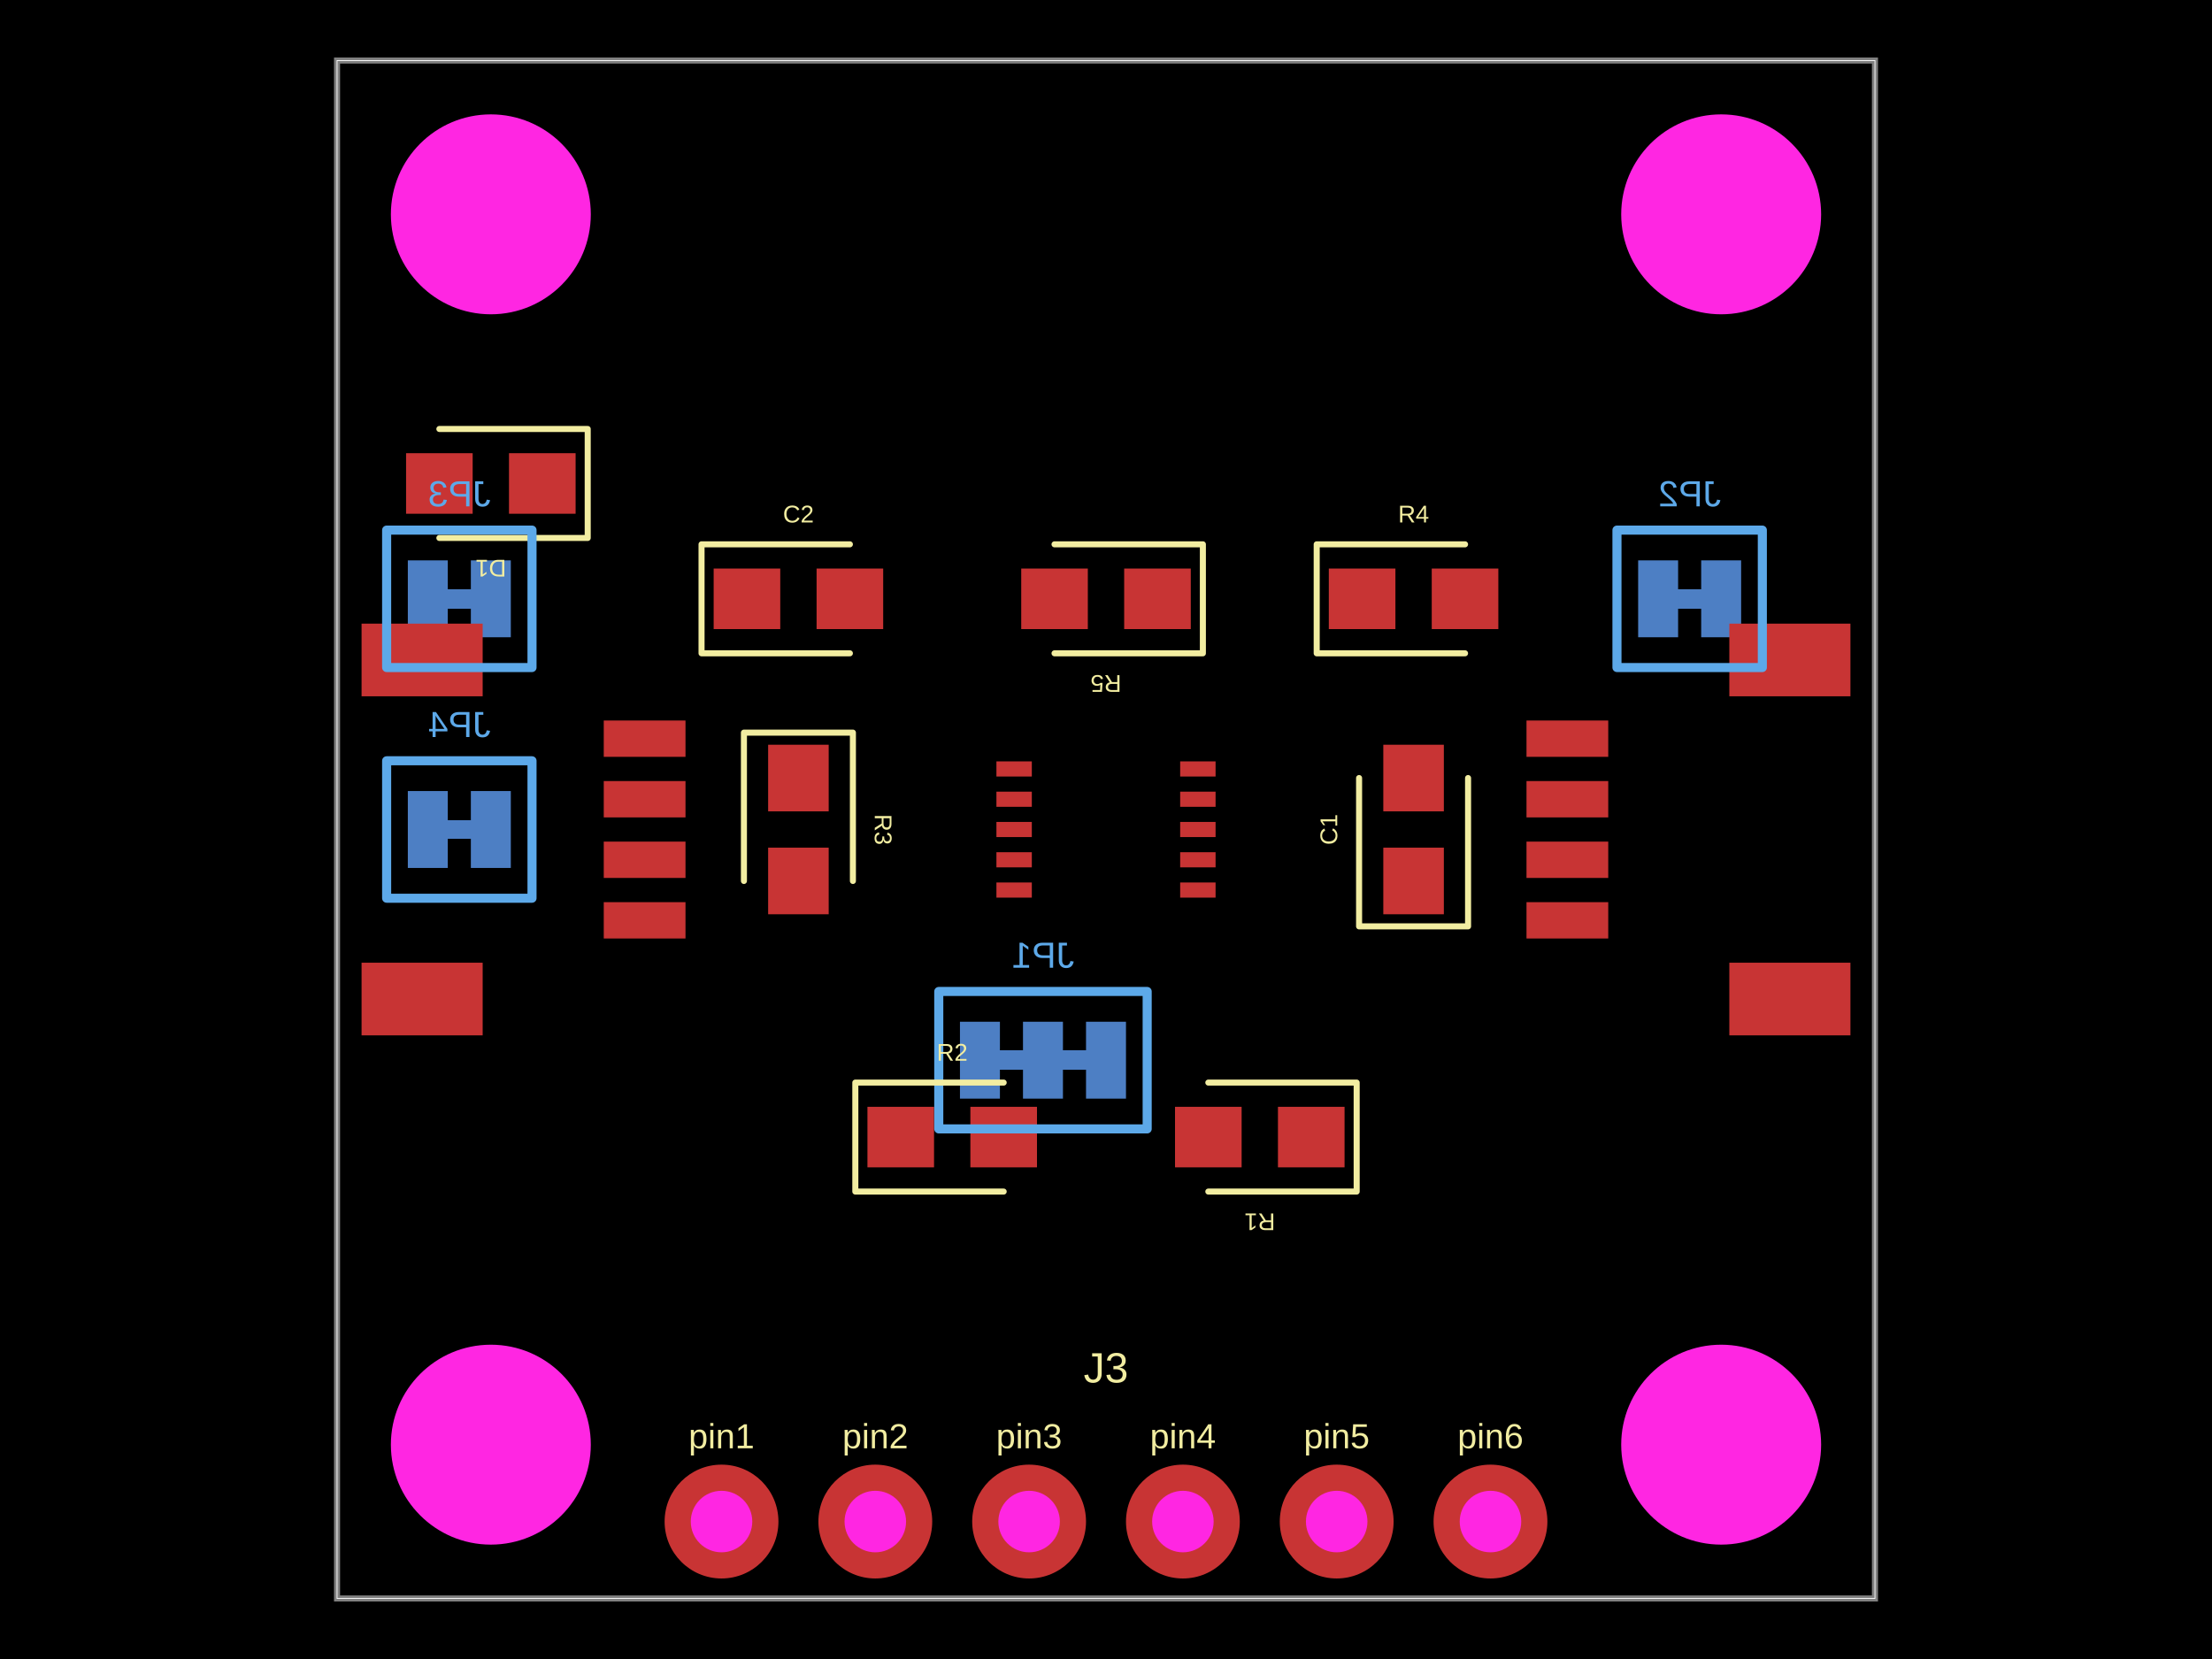
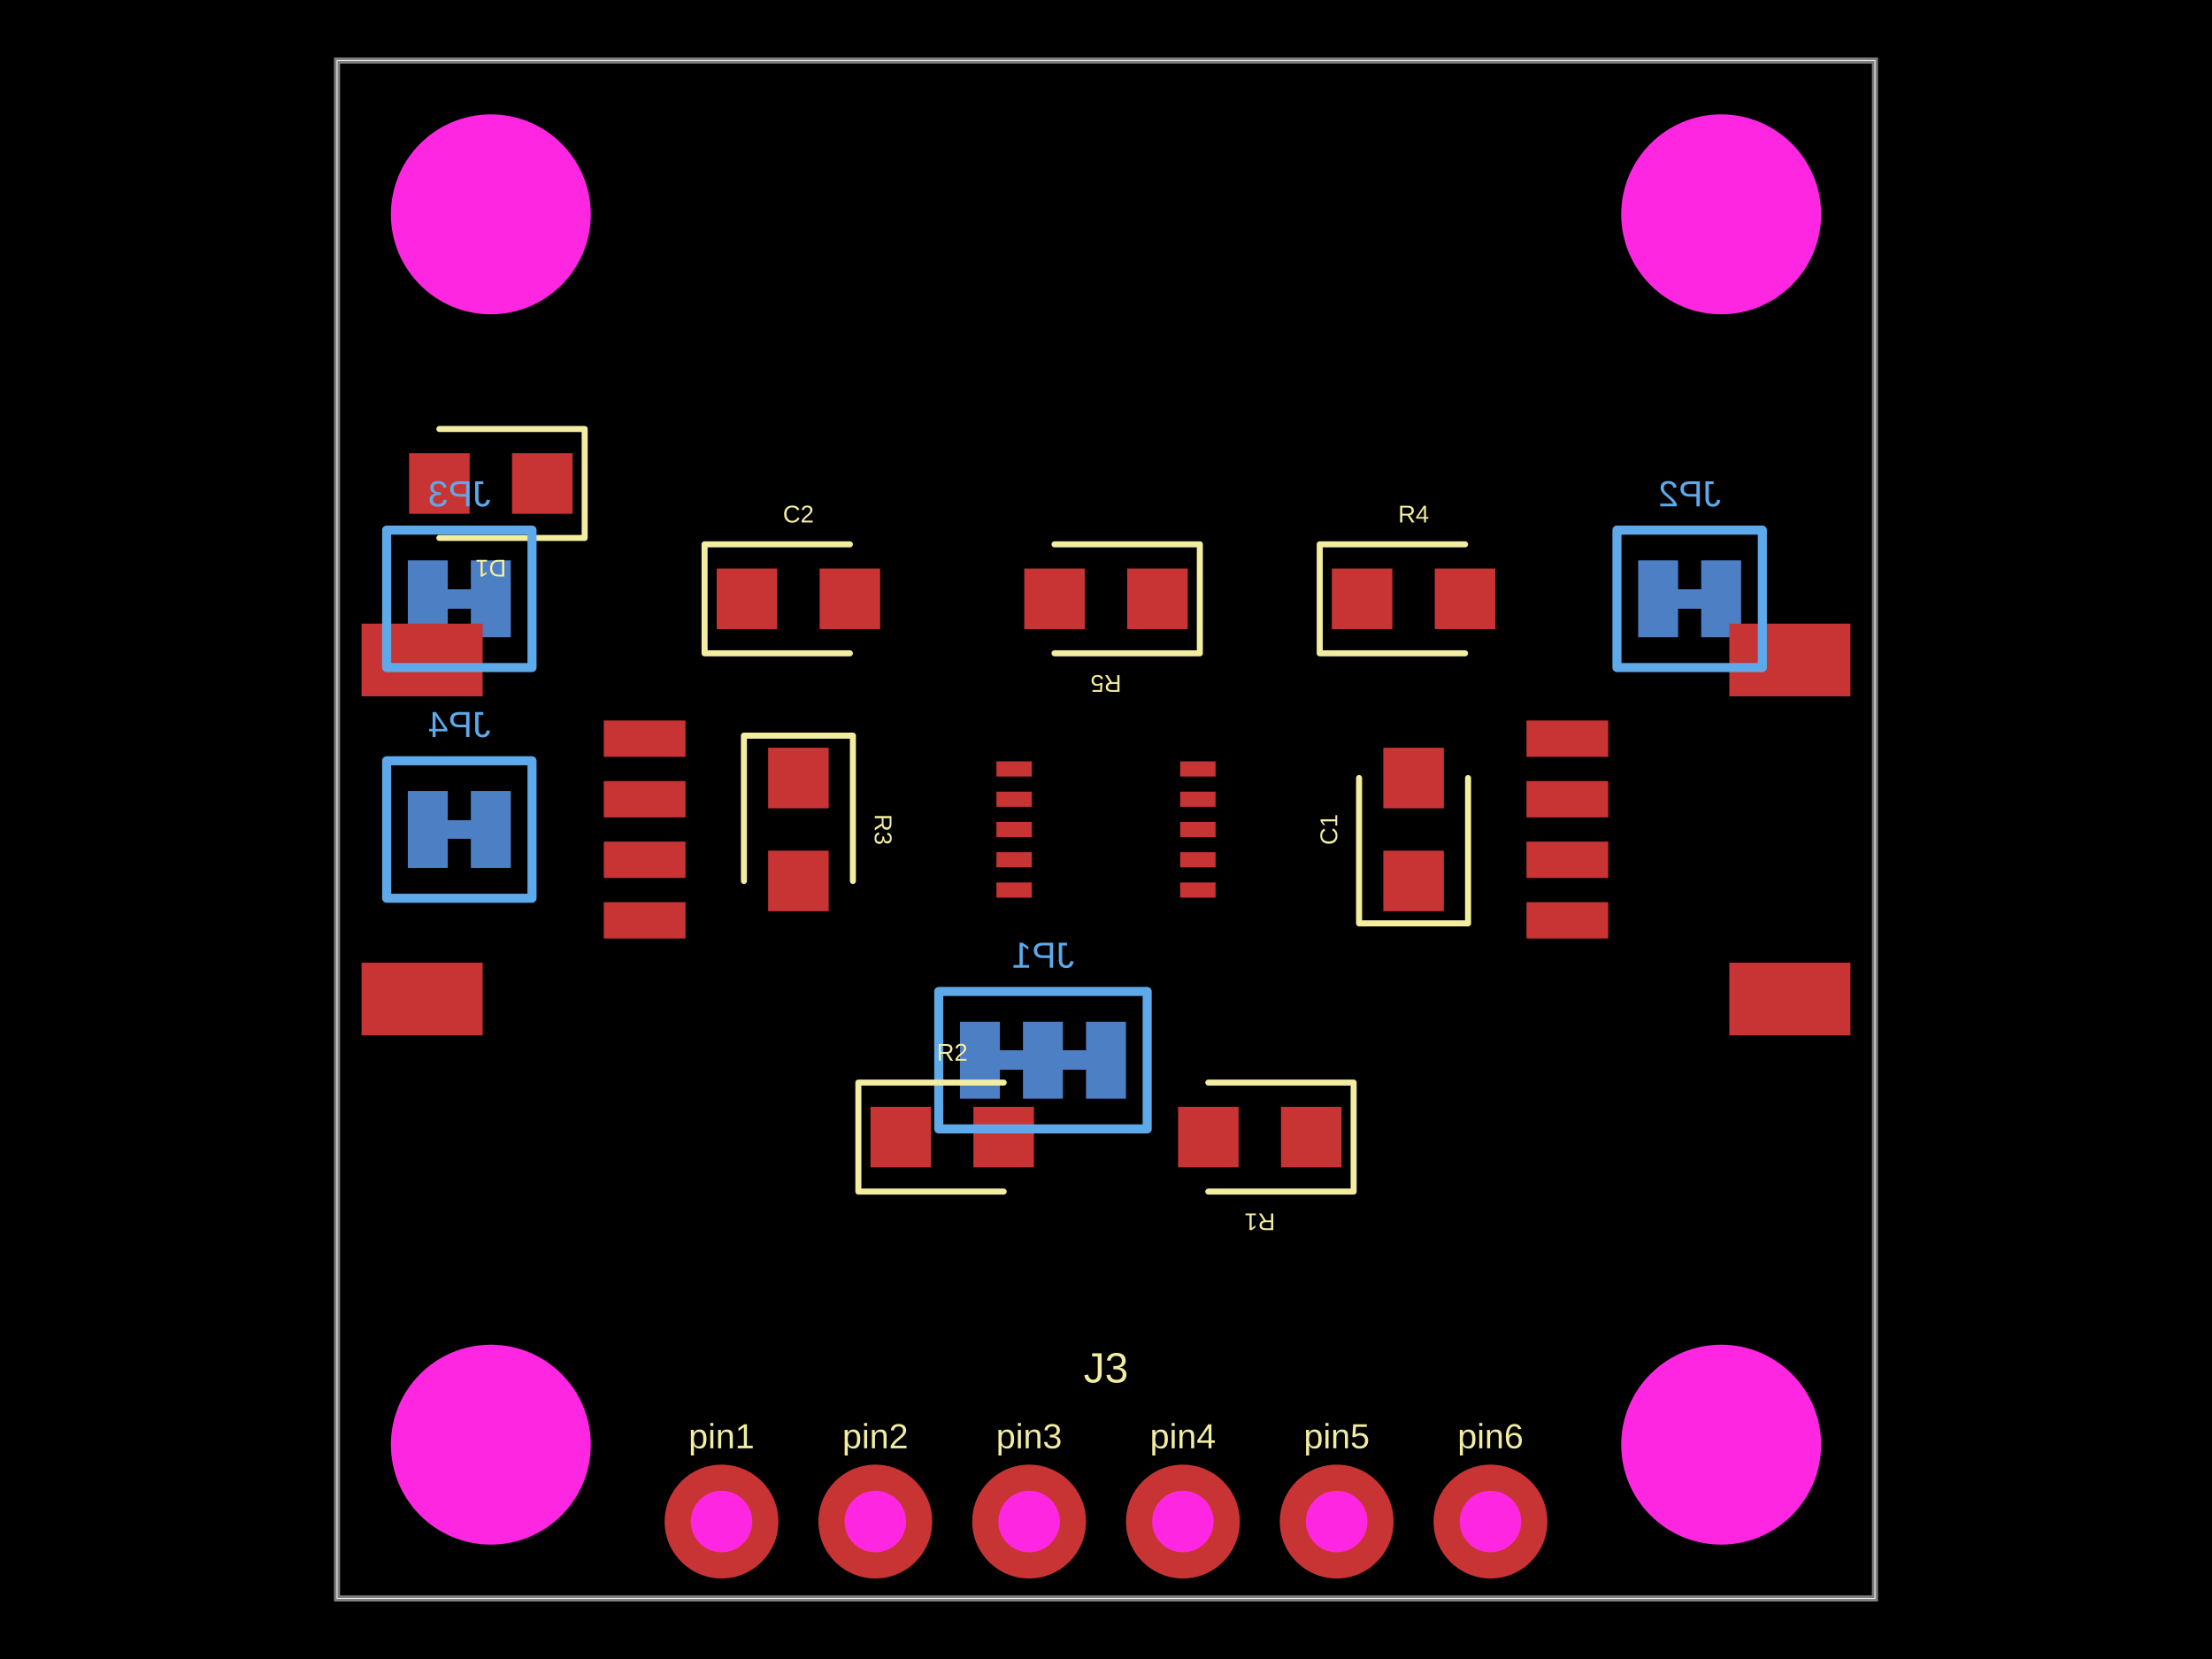
- <svg xmlns="http://www.w3.org/2000/svg" width="800" height="600" data-software-used-string="@tscircuit/core@0.0.564">
+ <svg xmlns="http://www.w3.org/2000/svg" width="800" height="600" data-software-used-string="@tscircuit/core@0.0.571">
  <style />
  <rect class="boundary" x="0" y="0" fill="#000" width="800" height="600" />
  <rect class="pcb-boundary" fill="none" stroke="#fff" stroke-width="0.3" x="121.898" y="21.898" width="556.204" height="556.204" />
  <path class="pcb-board" d="M 121.898 578.102 L 678.102 578.102 L 678.102 21.898 L 121.898 21.898 Z" fill="none" stroke="rgba(255, 255, 255, 0.5)" stroke-width="2.19" />
  <path class="pcb-trace" stroke="rgb(77, 127, 196)" fill="none" d="M 392.774 383.431 L 384.431 383.431" stroke-width="6.953" stroke-linecap="round" stroke-linejoin="round" shape-rendering="crispEdges" data-layer="bottom" />
  <path class="pcb-trace" stroke="rgb(77, 127, 196)" fill="none" d="M 369.978 383.431 L 361.635 383.431" stroke-width="6.953" stroke-linecap="round" stroke-linejoin="round" shape-rendering="crispEdges" data-layer="bottom" />
  <path class="pcb-trace" stroke="rgb(77, 127, 196)" fill="none" d="M 170.292 216.569 L 161.949 216.569" stroke-width="6.953" stroke-linecap="round" stroke-linejoin="round" shape-rendering="crispEdges" data-layer="bottom" />
  <path class="pcb-trace" stroke="rgb(77, 127, 196)" fill="none" d="M 615.255 216.569 L 606.912 216.569" stroke-width="6.953" stroke-linecap="round" stroke-linejoin="round" shape-rendering="crispEdges" data-layer="bottom" />
  <path class="pcb-trace" stroke="rgb(77, 127, 196)" fill="none" d="M 170.292 300 L 161.949 300" stroke-width="6.953" stroke-linecap="round" stroke-linejoin="round" shape-rendering="crispEdges" data-layer="bottom" />
  <rect class="pcb-pad" fill="rgb(77, 127, 196)" x="392.774" y="369.526" width="14.453" height="27.81" data-layer="bottom" />
  <rect class="pcb-pad" fill="rgb(77, 127, 196)" x="369.978" y="369.526" width="14.453" height="27.81" data-layer="bottom" />
  <rect class="pcb-pad" fill="rgb(77, 127, 196)" x="347.182" y="369.526" width="14.453" height="27.81" data-layer="bottom" />
  <rect class="pcb-pad" fill="rgb(77, 127, 196)" x="170.292" y="202.664" width="14.453" height="27.81" data-layer="bottom" />
  <rect class="pcb-pad" fill="rgb(77, 127, 196)" x="147.496" y="202.664" width="14.453" height="27.81" data-layer="bottom" />
  <rect class="pcb-pad" fill="rgb(77, 127, 196)" x="615.255" y="202.664" width="14.453" height="27.81" data-layer="bottom" />
  <rect class="pcb-pad" fill="rgb(77, 127, 196)" x="592.46" y="202.664" width="14.453" height="27.81" data-layer="bottom" />
  <rect class="pcb-pad" fill="rgb(77, 127, 196)" x="170.292" y="286.095" width="14.453" height="27.81" data-layer="bottom" />
  <rect class="pcb-pad" fill="rgb(77, 127, 196)" x="147.496" y="286.095" width="14.453" height="27.81" data-layer="bottom" />
  <rect class="pcb-pad" fill="rgb(200, 52, 52)" x="360.367" y="275.365" width="12.81" height="5.475" data-layer="top" />
  <rect class="pcb-pad" fill="rgb(200, 52, 52)" x="426.823" y="275.365" width="12.81" height="5.475" data-layer="top" />
  <rect class="pcb-pad" fill="rgb(200, 52, 52)" x="360.367" y="286.317" width="12.81" height="5.475" data-layer="top" />
  <rect class="pcb-pad" fill="rgb(200, 52, 52)" x="426.823" y="286.317" width="12.81" height="5.475" data-layer="top" />
  <rect class="pcb-pad" fill="rgb(200, 52, 52)" x="360.367" y="297.263" width="12.81" height="5.475" data-layer="top" />
  <rect class="pcb-pad" fill="rgb(200, 52, 52)" x="426.823" y="297.263" width="12.81" height="5.475" data-layer="top" />
  <rect class="pcb-pad" fill="rgb(200, 52, 52)" x="360.367" y="308.214" width="12.81" height="5.475" data-layer="top" />
  <rect class="pcb-pad" fill="rgb(200, 52, 52)" x="426.823" y="308.214" width="12.81" height="5.475" data-layer="top" />
  <rect class="pcb-pad" fill="rgb(200, 52, 52)" x="360.367" y="319.16" width="12.81" height="5.475" data-layer="top" />
  <rect class="pcb-pad" fill="rgb(200, 52, 52)" x="426.823" y="319.16" width="12.81" height="5.475" data-layer="top" />
-   <rect class="pcb-pad" fill="rgb(200, 52, 52)" x="258.102" y="205.62" width="24.088" height="21.898" data-layer="top" />
-   <rect class="pcb-pad" fill="rgb(200, 52, 52)" x="295.328" y="205.62" width="24.088" height="21.898" data-layer="top" />
-   <rect class="pcb-pad" fill="rgb(200, 52, 52)" x="500.292" y="306.569" width="21.898" height="24.088" data-layer="top" />
-   <rect class="pcb-pad" fill="rgb(200, 52, 52)" x="500.292" y="269.343" width="21.898" height="24.088" data-layer="top" />
-   <rect class="pcb-pad" fill="rgb(200, 52, 52)" x="-12.044" y="-10.949" width="24.088" height="21.898" transform="translate(474.2336 411.2409) rotate(-180)" data-layer="top" />
-   <rect class="pcb-pad" fill="rgb(200, 52, 52)" x="-12.044" y="-10.949" width="24.088" height="21.898" transform="translate(437.0073 411.2409) rotate(-180)" data-layer="top" />
-   <rect class="pcb-pad" fill="rgb(200, 52, 52)" x="313.723" y="400.292" width="24.088" height="21.898" data-layer="top" />
-   <rect class="pcb-pad" fill="rgb(200, 52, 52)" x="350.949" y="400.292" width="24.088" height="21.898" data-layer="top" />
-   <rect class="pcb-pad" fill="rgb(200, 52, 52)" x="277.81" y="269.343" width="21.898" height="24.088" data-layer="top" />
-   <rect class="pcb-pad" fill="rgb(200, 52, 52)" x="277.81" y="306.569" width="21.898" height="24.088" data-layer="top" />
-   <rect class="pcb-pad" fill="rgb(200, 52, 52)" x="-12.044" y="-10.949" width="24.088" height="21.898" transform="translate(196.1314 174.854) rotate(-180)" data-layer="top" />
-   <rect class="pcb-pad" fill="rgb(200, 52, 52)" x="-12.044" y="-10.949" width="24.088" height="21.898" transform="translate(158.9051 174.854) rotate(-180)" data-layer="top" />
-   <rect class="pcb-pad" fill="rgb(200, 52, 52)" x="480.584" y="205.62" width="24.088" height="21.898" data-layer="top" />
-   <rect class="pcb-pad" fill="rgb(200, 52, 52)" x="517.81" y="205.62" width="24.088" height="21.898" data-layer="top" />
-   <rect class="pcb-pad" fill="rgb(200, 52, 52)" x="-12.044" y="-10.949" width="24.088" height="21.898" transform="translate(418.6131 216.5693) rotate(-180)" data-layer="top" />
-   <rect class="pcb-pad" fill="rgb(200, 52, 52)" x="-12.044" y="-10.949" width="24.088" height="21.898" transform="translate(381.3869 216.5693) rotate(-180)" data-layer="top" />
+   <rect class="pcb-pad" fill="rgb(200, 52, 52)" x="259.197" y="205.62" width="21.898" height="21.898" data-layer="top" />
+   <rect class="pcb-pad" fill="rgb(200, 52, 52)" x="296.423" y="205.62" width="21.898" height="21.898" data-layer="top" />
+   <rect class="pcb-pad" fill="rgb(200, 52, 52)" x="500.292" y="307.664" width="21.898" height="21.898" data-layer="top" />
+   <rect class="pcb-pad" fill="rgb(200, 52, 52)" x="500.292" y="270.438" width="21.898" height="21.898" data-layer="top" />
+   <rect class="pcb-pad" fill="rgb(200, 52, 52)" x="-10.949" y="-10.949" width="21.898" height="21.898" transform="translate(474.2336 411.2409) rotate(-180)" data-layer="top" />
+   <rect class="pcb-pad" fill="rgb(200, 52, 52)" x="-10.949" y="-10.949" width="21.898" height="21.898" transform="translate(437.0073 411.2409) rotate(-180)" data-layer="top" />
+   <rect class="pcb-pad" fill="rgb(200, 52, 52)" x="314.818" y="400.292" width="21.898" height="21.898" data-layer="top" />
+   <rect class="pcb-pad" fill="rgb(200, 52, 52)" x="352.044" y="400.292" width="21.898" height="21.898" data-layer="top" />
+   <rect class="pcb-pad" fill="rgb(200, 52, 52)" x="277.81" y="270.438" width="21.898" height="21.898" data-layer="top" />
+   <rect class="pcb-pad" fill="rgb(200, 52, 52)" x="277.81" y="307.664" width="21.898" height="21.898" data-layer="top" />
+   <rect class="pcb-pad" fill="rgb(200, 52, 52)" x="-10.949" y="-10.949" width="21.898" height="21.898" transform="translate(196.1314 174.854) rotate(-180)" data-layer="top" />
+   <rect class="pcb-pad" fill="rgb(200, 52, 52)" x="-10.949" y="-10.949" width="21.898" height="21.898" transform="translate(158.9051 174.854) rotate(-180)" data-layer="top" />
+   <rect class="pcb-pad" fill="rgb(200, 52, 52)" x="481.679" y="205.62" width="21.898" height="21.898" data-layer="top" />
+   <rect class="pcb-pad" fill="rgb(200, 52, 52)" x="518.905" y="205.62" width="21.898" height="21.898" data-layer="top" />
+   <rect class="pcb-pad" fill="rgb(200, 52, 52)" x="-10.949" y="-10.949" width="21.898" height="21.898" transform="translate(418.6131 216.5693) rotate(-180)" data-layer="top" />
+   <rect class="pcb-pad" fill="rgb(200, 52, 52)" x="-10.949" y="-10.949" width="21.898" height="21.898" transform="translate(381.3869 216.5693) rotate(-180)" data-layer="top" />
  <rect class="pcb-pad" fill="rgb(200, 52, 52)" x="218.358" y="260.584" width="29.562" height="13.139" data-layer="top" />
  <rect class="pcb-pad" fill="rgb(200, 52, 52)" x="218.358" y="282.482" width="29.562" height="13.139" data-layer="top" />
  <rect class="pcb-pad" fill="rgb(200, 52, 52)" x="218.358" y="304.38" width="29.562" height="13.139" data-layer="top" />
  <rect class="pcb-pad" fill="rgb(200, 52, 52)" x="218.358" y="326.277" width="29.562" height="13.139" data-layer="top" />
  <rect class="pcb-pad" fill="rgb(200, 52, 52)" x="130.766" y="225.547" width="43.796" height="26.277" data-layer="top" />
  <rect class="pcb-pad" fill="rgb(200, 52, 52)" x="130.766" y="348.175" width="43.796" height="26.277" data-layer="top" />
  <rect class="pcb-pad" fill="rgb(200, 52, 52)" x="552.08" y="326.277" width="29.562" height="13.139" data-layer="top" />
  <rect class="pcb-pad" fill="rgb(200, 52, 52)" x="552.08" y="304.38" width="29.562" height="13.139" data-layer="top" />
  <rect class="pcb-pad" fill="rgb(200, 52, 52)" x="552.08" y="282.482" width="29.562" height="13.139" data-layer="top" />
  <rect class="pcb-pad" fill="rgb(200, 52, 52)" x="552.08" y="260.584" width="29.562" height="13.139" data-layer="top" />
  <rect class="pcb-pad" fill="rgb(200, 52, 52)" x="625.438" y="348.175" width="43.796" height="26.277" data-layer="top" />
  <rect class="pcb-pad" fill="rgb(200, 52, 52)" x="625.438" y="225.547" width="43.796" height="26.277" data-layer="top" />
-   <path class="pcb-silkscreen pcb-silkscreen-top" d="M 307.372 196.861 L 253.723 196.861 L 253.723 236.277 L 307.372 236.277" fill="none" stroke="#f2eda1" stroke-width="2.19" stroke-linecap="round" stroke-linejoin="round" data-pcb-component-id="pcb_component_1" data-pcb-silkscreen-path-id="pcb_silkscreen_path_0" />
-   <path class="pcb-silkscreen pcb-silkscreen-top" d="M 491.533 281.387 L 491.533 335.036 L 530.949 335.036 L 530.949 281.387" fill="none" stroke="#f2eda1" stroke-width="2.19" stroke-linecap="round" stroke-linejoin="round" data-pcb-component-id="pcb_component_2" data-pcb-silkscreen-path-id="pcb_silkscreen_path_1" />
+   <path class="pcb-silkscreen pcb-silkscreen-top" d="M 307.372 196.861 L 254.818 196.861 L 254.818 236.277 L 307.372 236.277" fill="none" stroke="#f2eda1" stroke-width="2.19" stroke-linecap="round" stroke-linejoin="round" data-pcb-component-id="pcb_component_1" data-pcb-silkscreen-path-id="pcb_silkscreen_path_0" />
+   <path class="pcb-silkscreen pcb-silkscreen-top" d="M 491.533 281.387 L 491.533 333.942 L 530.949 333.942 L 530.949 281.387" fill="none" stroke="#f2eda1" stroke-width="2.19" stroke-linecap="round" stroke-linejoin="round" data-pcb-component-id="pcb_component_2" data-pcb-silkscreen-path-id="pcb_silkscreen_path_1" />
  <path class="pcb-silkscreen pcb-silkscreen-bottom" d="M 414.891 408.285 L 339.518 408.285 L 339.518 358.577 L 414.891 358.577 L 414.891 408.285 Z" fill="none" stroke="#5da9e9" stroke-width="3.285" stroke-linecap="round" stroke-linejoin="round" data-pcb-component-id="pcb_component_3" data-pcb-silkscreen-path-id="pcb_silkscreen_path_2" />
-   <path class="pcb-silkscreen pcb-silkscreen-top" d="M 437.007 430.949 L 490.657 430.949 L 490.657 391.533 L 437.007 391.533" fill="none" stroke="#f2eda1" stroke-width="2.19" stroke-linecap="round" stroke-linejoin="round" data-pcb-component-id="pcb_component_4" data-pcb-silkscreen-path-id="pcb_silkscreen_path_3" />
-   <path class="pcb-silkscreen pcb-silkscreen-top" d="M 362.993 391.533 L 309.343 391.533 L 309.343 430.949 L 362.993 430.949" fill="none" stroke="#f2eda1" stroke-width="2.19" stroke-linecap="round" stroke-linejoin="round" data-pcb-component-id="pcb_component_5" data-pcb-silkscreen-path-id="pcb_silkscreen_path_4" />
-   <path class="pcb-silkscreen pcb-silkscreen-top" d="M 308.467 318.613 L 308.467 264.964 L 269.051 264.964 L 269.051 318.613" fill="none" stroke="#f2eda1" stroke-width="2.19" stroke-linecap="round" stroke-linejoin="round" data-pcb-component-id="pcb_component_6" data-pcb-silkscreen-path-id="pcb_silkscreen_path_5" />
-   <path class="pcb-silkscreen pcb-silkscreen-top" d="M 158.905 194.562 L 212.555 194.562 L 212.555 155.146 L 158.905 155.146" fill="none" stroke="#f2eda1" stroke-width="2.19" stroke-linecap="round" stroke-linejoin="round" data-pcb-component-id="pcb_component_7" data-pcb-silkscreen-path-id="pcb_silkscreen_path_6" />
+   <path class="pcb-silkscreen pcb-silkscreen-top" d="M 437.007 430.949 L 489.562 430.949 L 489.562 391.533 L 437.007 391.533" fill="none" stroke="#f2eda1" stroke-width="2.19" stroke-linecap="round" stroke-linejoin="round" data-pcb-component-id="pcb_component_4" data-pcb-silkscreen-path-id="pcb_silkscreen_path_3" />
+   <path class="pcb-silkscreen pcb-silkscreen-top" d="M 362.993 391.533 L 310.438 391.533 L 310.438 430.949 L 362.993 430.949" fill="none" stroke="#f2eda1" stroke-width="2.19" stroke-linecap="round" stroke-linejoin="round" data-pcb-component-id="pcb_component_5" data-pcb-silkscreen-path-id="pcb_silkscreen_path_4" />
+   <path class="pcb-silkscreen pcb-silkscreen-top" d="M 308.467 318.613 L 308.467 266.058 L 269.051 266.058 L 269.051 318.613" fill="none" stroke="#f2eda1" stroke-width="2.19" stroke-linecap="round" stroke-linejoin="round" data-pcb-component-id="pcb_component_6" data-pcb-silkscreen-path-id="pcb_silkscreen_path_5" />
+   <path class="pcb-silkscreen pcb-silkscreen-top" d="M 158.905 194.562 L 211.46 194.562 L 211.46 155.146 L 158.905 155.146" fill="none" stroke="#f2eda1" stroke-width="2.19" stroke-linecap="round" stroke-linejoin="round" data-pcb-component-id="pcb_component_7" data-pcb-silkscreen-path-id="pcb_silkscreen_path_6" />
  <path class="pcb-silkscreen pcb-silkscreen-bottom" d="M 192.409 241.423 L 139.832 241.423 L 139.832 191.715 L 192.409 191.715 L 192.409 241.423 Z" fill="none" stroke="#5da9e9" stroke-width="3.285" stroke-linecap="round" stroke-linejoin="round" data-pcb-component-id="pcb_component_8" data-pcb-silkscreen-path-id="pcb_silkscreen_path_7" />
  <path class="pcb-silkscreen pcb-silkscreen-bottom" d="M 637.372 241.423 L 584.796 241.423 L 584.796 191.715 L 637.372 191.715 L 637.372 241.423 Z" fill="none" stroke="#5da9e9" stroke-width="3.285" stroke-linecap="round" stroke-linejoin="round" data-pcb-component-id="pcb_component_9" data-pcb-silkscreen-path-id="pcb_silkscreen_path_8" />
-   <path class="pcb-silkscreen pcb-silkscreen-top" d="M 529.854 196.861 L 476.204 196.861 L 476.204 236.277 L 529.854 236.277" fill="none" stroke="#f2eda1" stroke-width="2.19" stroke-linecap="round" stroke-linejoin="round" data-pcb-component-id="pcb_component_10" data-pcb-silkscreen-path-id="pcb_silkscreen_path_9" />
+   <path class="pcb-silkscreen pcb-silkscreen-top" d="M 529.854 196.861 L 477.299 196.861 L 477.299 236.277 L 529.854 236.277" fill="none" stroke="#f2eda1" stroke-width="2.19" stroke-linecap="round" stroke-linejoin="round" data-pcb-component-id="pcb_component_10" data-pcb-silkscreen-path-id="pcb_silkscreen_path_9" />
  <path class="pcb-silkscreen pcb-silkscreen-bottom" d="M 192.409 324.854 L 139.832 324.854 L 139.832 275.146 L 192.409 275.146 L 192.409 324.854 Z" fill="none" stroke="#5da9e9" stroke-width="3.285" stroke-linecap="round" stroke-linejoin="round" data-pcb-component-id="pcb_component_11" data-pcb-silkscreen-path-id="pcb_silkscreen_path_10" />
-   <path class="pcb-silkscreen pcb-silkscreen-top" d="M 381.387 236.277 L 435.036 236.277 L 435.036 196.861 L 381.387 196.861" fill="none" stroke="#f2eda1" stroke-width="2.19" stroke-linecap="round" stroke-linejoin="round" data-pcb-component-id="pcb_component_12" data-pcb-silkscreen-path-id="pcb_silkscreen_path_11" />
+   <path class="pcb-silkscreen pcb-silkscreen-top" d="M 381.387 236.277 L 433.942 236.277 L 433.942 196.861 L 381.387 196.861" fill="none" stroke="#f2eda1" stroke-width="2.19" stroke-linecap="round" stroke-linejoin="round" data-pcb-component-id="pcb_component_12" data-pcb-silkscreen-path-id="pcb_silkscreen_path_11" />
  <text x="0" y="0" dx="0" dy="0" fill="#f2eda1" font-family="Arial, sans-serif" font-size="8.759" text-anchor="middle" dominant-baseline="central" transform="matrix(1,0,0,1,288.7591,185.9124)" class="pcb-silkscreen-text pcb-silkscreen-top" data-pcb-silkscreen-text-id="pcb_component_1" stroke="none">C2</text>
  <text x="0" y="0" dx="0" dy="0" fill="#f2eda1" font-family="Arial, sans-serif" font-size="8.759" text-anchor="middle" dominant-baseline="central" transform="matrix(-1.8369701987210297e-16,-1,1,-1.8369701987210297e-16,480.5839,300)" class="pcb-silkscreen-text pcb-silkscreen-top" data-pcb-silkscreen-text-id="pcb_component_2" stroke="none">C1</text>
  <text x="0" y="0" dx="0" dy="0" fill="#5da9e9" font-family="Arial, sans-serif" font-size="13.139" text-anchor="middle" dominant-baseline="central" transform="matrix(-1,0,0,1,377.2044,345.438)" class="pcb-silkscreen-text pcb-silkscreen-bottom" data-pcb-silkscreen-text-id="pcb_component_3" stroke="none">JP1</text>
  <text x="0" y="0" dx="0" dy="0" fill="#f2eda1" font-family="Arial, sans-serif" font-size="8.759" text-anchor="middle" dominant-baseline="central" transform="matrix(-1,1.2246467991473532e-16,-1.2246467991473532e-16,-1,455.6204,441.8978)" class="pcb-silkscreen-text pcb-silkscreen-top" data-pcb-silkscreen-text-id="pcb_component_4" stroke="none">R1</text>
  <text x="0" y="0" dx="0" dy="0" fill="#f2eda1" font-family="Arial, sans-serif" font-size="8.759" text-anchor="middle" dominant-baseline="central" transform="matrix(1,0,0,1,344.3796,380.5839)" class="pcb-silkscreen-text pcb-silkscreen-top" data-pcb-silkscreen-text-id="pcb_component_5" stroke="none">R2</text>
  <text x="0" y="0" dx="0" dy="0" fill="#f2eda1" font-family="Arial, sans-serif" font-size="8.759" text-anchor="middle" dominant-baseline="central" transform="matrix(6.123233995736766e-17,1,-1,6.123233995736766e-17,319.4161,300)" class="pcb-silkscreen-text pcb-silkscreen-top" data-pcb-silkscreen-text-id="pcb_component_6" stroke="none">R3</text>
  <text x="0" y="0" dx="0" dy="0" fill="#f2eda1" font-family="Arial, sans-serif" font-size="8.759" text-anchor="middle" dominant-baseline="central" transform="matrix(-1,1.2246467991473532e-16,-1.2246467991473532e-16,-1,177.5182,205.5109)" class="pcb-silkscreen-text pcb-silkscreen-top" data-pcb-silkscreen-text-id="pcb_component_7" stroke="none">D1</text>
  <text x="0" y="0" dx="0" dy="0" fill="#5da9e9" font-family="Arial, sans-serif" font-size="13.139" text-anchor="middle" dominant-baseline="central" transform="matrix(-1,0,0,1,166.1204,178.5766)" class="pcb-silkscreen-text pcb-silkscreen-bottom" data-pcb-silkscreen-text-id="pcb_component_8" stroke="none">JP3</text>
  <text x="0" y="0" dx="0" dy="0" fill="#5da9e9" font-family="Arial, sans-serif" font-size="13.139" text-anchor="middle" dominant-baseline="central" transform="matrix(-1,0,0,1,611.0839,178.5766)" class="pcb-silkscreen-text pcb-silkscreen-bottom" data-pcb-silkscreen-text-id="pcb_component_9" stroke="none">JP2</text>
  <text x="0" y="0" dx="0" dy="0" fill="#f2eda1" font-family="Arial, sans-serif" font-size="8.759" text-anchor="middle" dominant-baseline="central" transform="matrix(1,0,0,1,511.2409,185.9124)" class="pcb-silkscreen-text pcb-silkscreen-top" data-pcb-silkscreen-text-id="pcb_component_10" stroke="none">R4</text>
  <text x="0" y="0" dx="0" dy="0" fill="#5da9e9" font-family="Arial, sans-serif" font-size="13.139" text-anchor="middle" dominant-baseline="central" transform="matrix(-1,0,0,1,166.1204,262.0073)" class="pcb-silkscreen-text pcb-silkscreen-bottom" data-pcb-silkscreen-text-id="pcb_component_11" stroke="none">JP4</text>
  <text x="0" y="0" dx="0" dy="0" fill="#f2eda1" font-family="Arial, sans-serif" font-size="8.759" text-anchor="middle" dominant-baseline="central" transform="matrix(-1,1.2246467991473532e-16,-1.2246467991473532e-16,-1,400,247.2263)" class="pcb-silkscreen-text pcb-silkscreen-top" data-pcb-silkscreen-text-id="pcb_component_12" stroke="none">R5</text>
  <text x="0" y="0" dx="0" dy="0" fill="#f2eda1" font-family="Arial, sans-serif" font-size="12.613" text-anchor="middle" dominant-baseline="central" transform="matrix(1,0,0,1,260.9489,519.4161)" class="pcb-silkscreen-text pcb-silkscreen-top" data-pcb-silkscreen-text-id="pcb_component_15" stroke="none">pin1</text>
  <text x="0" y="0" dx="0" dy="0" fill="#f2eda1" font-family="Arial, sans-serif" font-size="12.613" text-anchor="middle" dominant-baseline="central" transform="matrix(1,0,0,1,316.5693,519.4161)" class="pcb-silkscreen-text pcb-silkscreen-top" data-pcb-silkscreen-text-id="pcb_component_15" stroke="none">pin2</text>
  <text x="0" y="0" dx="0" dy="0" fill="#f2eda1" font-family="Arial, sans-serif" font-size="12.613" text-anchor="middle" dominant-baseline="central" transform="matrix(1,0,0,1,372.1898,519.4161)" class="pcb-silkscreen-text pcb-silkscreen-top" data-pcb-silkscreen-text-id="pcb_component_15" stroke="none">pin3</text>
  <text x="0" y="0" dx="0" dy="0" fill="#f2eda1" font-family="Arial, sans-serif" font-size="12.613" text-anchor="middle" dominant-baseline="central" transform="matrix(1,0,0,1,427.8102,519.4161)" class="pcb-silkscreen-text pcb-silkscreen-top" data-pcb-silkscreen-text-id="pcb_component_15" stroke="none">pin4</text>
  <text x="0" y="0" dx="0" dy="0" fill="#f2eda1" font-family="Arial, sans-serif" font-size="12.613" text-anchor="middle" dominant-baseline="central" transform="matrix(1,0,0,1,483.4307,519.4161)" class="pcb-silkscreen-text pcb-silkscreen-top" data-pcb-silkscreen-text-id="pcb_component_15" stroke="none">pin5</text>
  <text x="0" y="0" dx="0" dy="0" fill="#f2eda1" font-family="Arial, sans-serif" font-size="12.613" text-anchor="middle" dominant-baseline="central" transform="matrix(1,0,0,1,539.0511,519.4161)" class="pcb-silkscreen-text pcb-silkscreen-top" data-pcb-silkscreen-text-id="pcb_component_15" stroke="none">pin6</text>
  <text x="0" y="0" dx="0" dy="0" fill="#f2eda1" font-family="Arial, sans-serif" font-size="15.328" text-anchor="middle" dominant-baseline="central" transform="matrix(1,0,0,1,400,494.6715)" class="pcb-silkscreen-text pcb-silkscreen-top" data-pcb-silkscreen-text-id="pcb_component_15" stroke="none">J3</text>
  <g>
    <circle class="pcb-hole-outer" fill="rgb(200, 52, 52)" cx="260.949" cy="550.292" r="20.584" />
    <circle class="pcb-hole-inner" fill="#FF26E2" cx="260.949" cy="550.292" r="11.124" />
  </g>
  <g>
    <circle class="pcb-hole-outer" fill="rgb(200, 52, 52)" cx="316.569" cy="550.292" r="20.584" />
    <circle class="pcb-hole-inner" fill="#FF26E2" cx="316.569" cy="550.292" r="11.124" />
  </g>
  <g>
    <circle class="pcb-hole-outer" fill="rgb(200, 52, 52)" cx="372.19" cy="550.292" r="20.584" />
    <circle class="pcb-hole-inner" fill="#FF26E2" cx="372.19" cy="550.292" r="11.124" />
  </g>
  <g>
    <circle class="pcb-hole-outer" fill="rgb(200, 52, 52)" cx="427.81" cy="550.292" r="20.584" />
    <circle class="pcb-hole-inner" fill="#FF26E2" cx="427.81" cy="550.292" r="11.124" />
  </g>
  <g>
    <circle class="pcb-hole-outer" fill="rgb(200, 52, 52)" cx="483.431" cy="550.292" r="20.584" />
    <circle class="pcb-hole-inner" fill="#FF26E2" cx="483.431" cy="550.292" r="11.124" />
  </g>
  <g>
    <circle class="pcb-hole-outer" fill="rgb(200, 52, 52)" cx="539.051" cy="550.292" r="20.584" />
    <circle class="pcb-hole-inner" fill="#FF26E2" cx="539.051" cy="550.292" r="11.124" />
  </g>
  <circle class="pcb-hole" cx="177.518" cy="77.518" r="36.153" fill="#FF26E2" />
  <circle class="pcb-hole" cx="622.482" cy="77.518" r="36.153" fill="#FF26E2" />
  <circle class="pcb-hole" cx="177.518" cy="522.482" r="36.153" fill="#FF26E2" />
  <circle class="pcb-hole" cx="622.482" cy="522.482" r="36.153" fill="#FF26E2" />
</svg>
